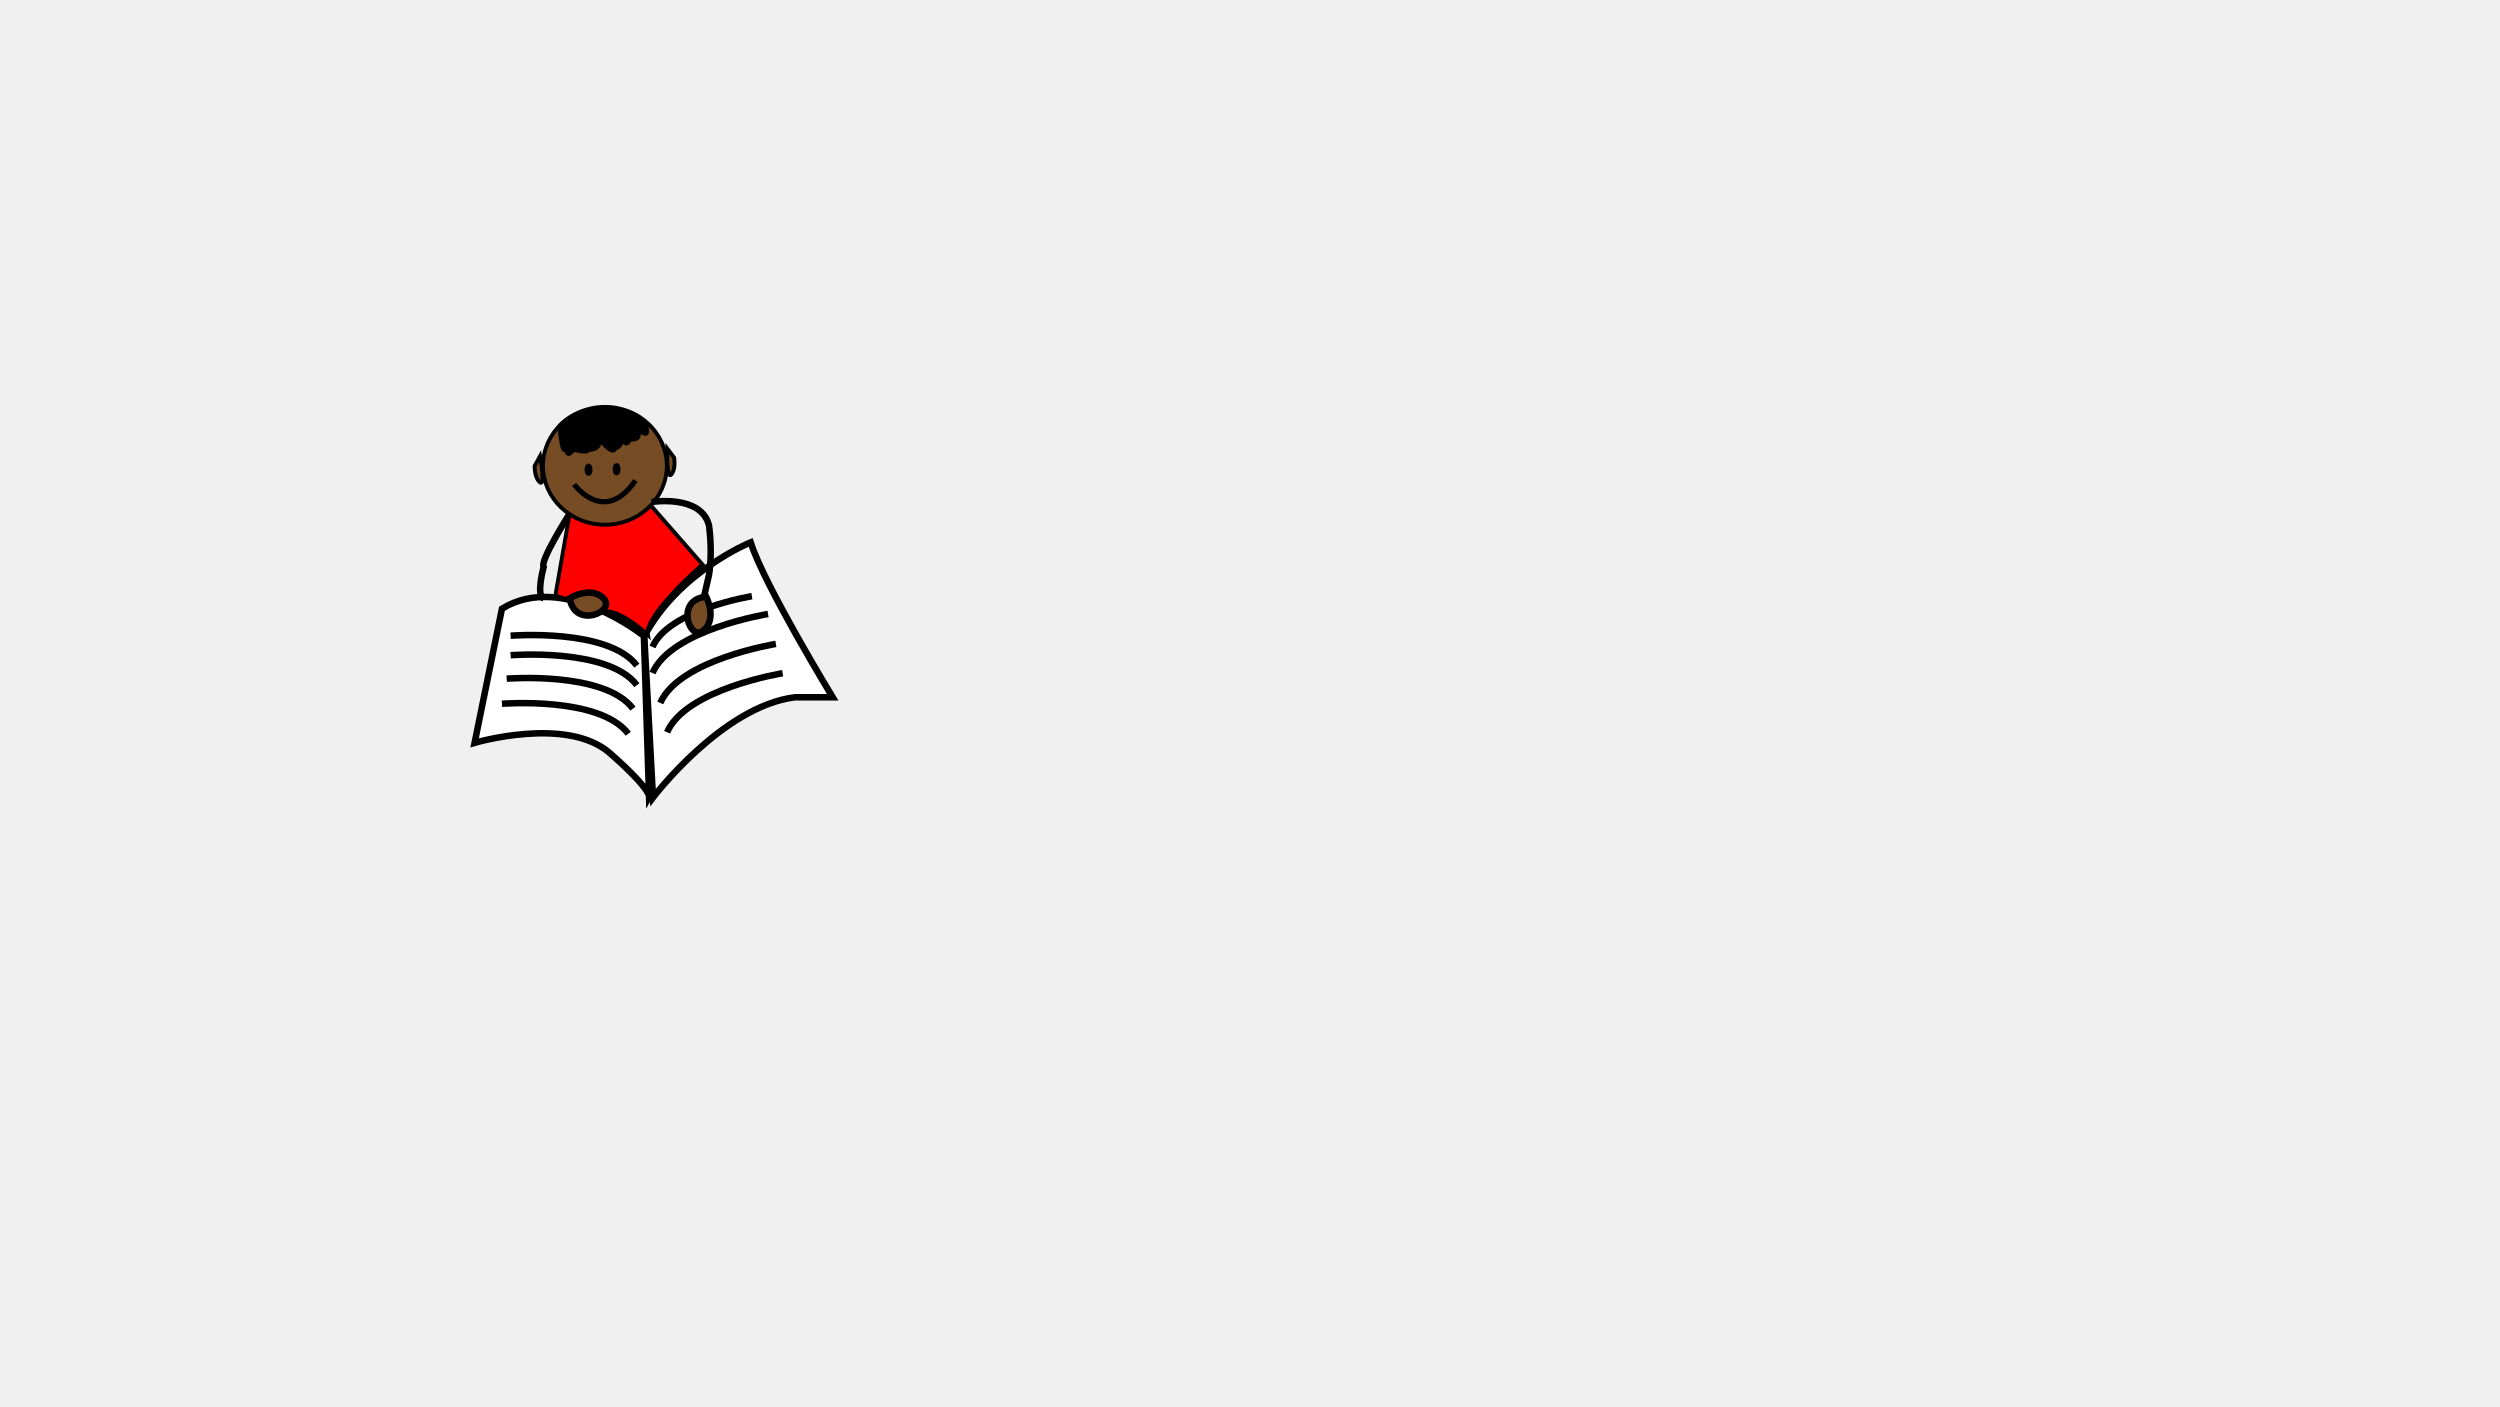
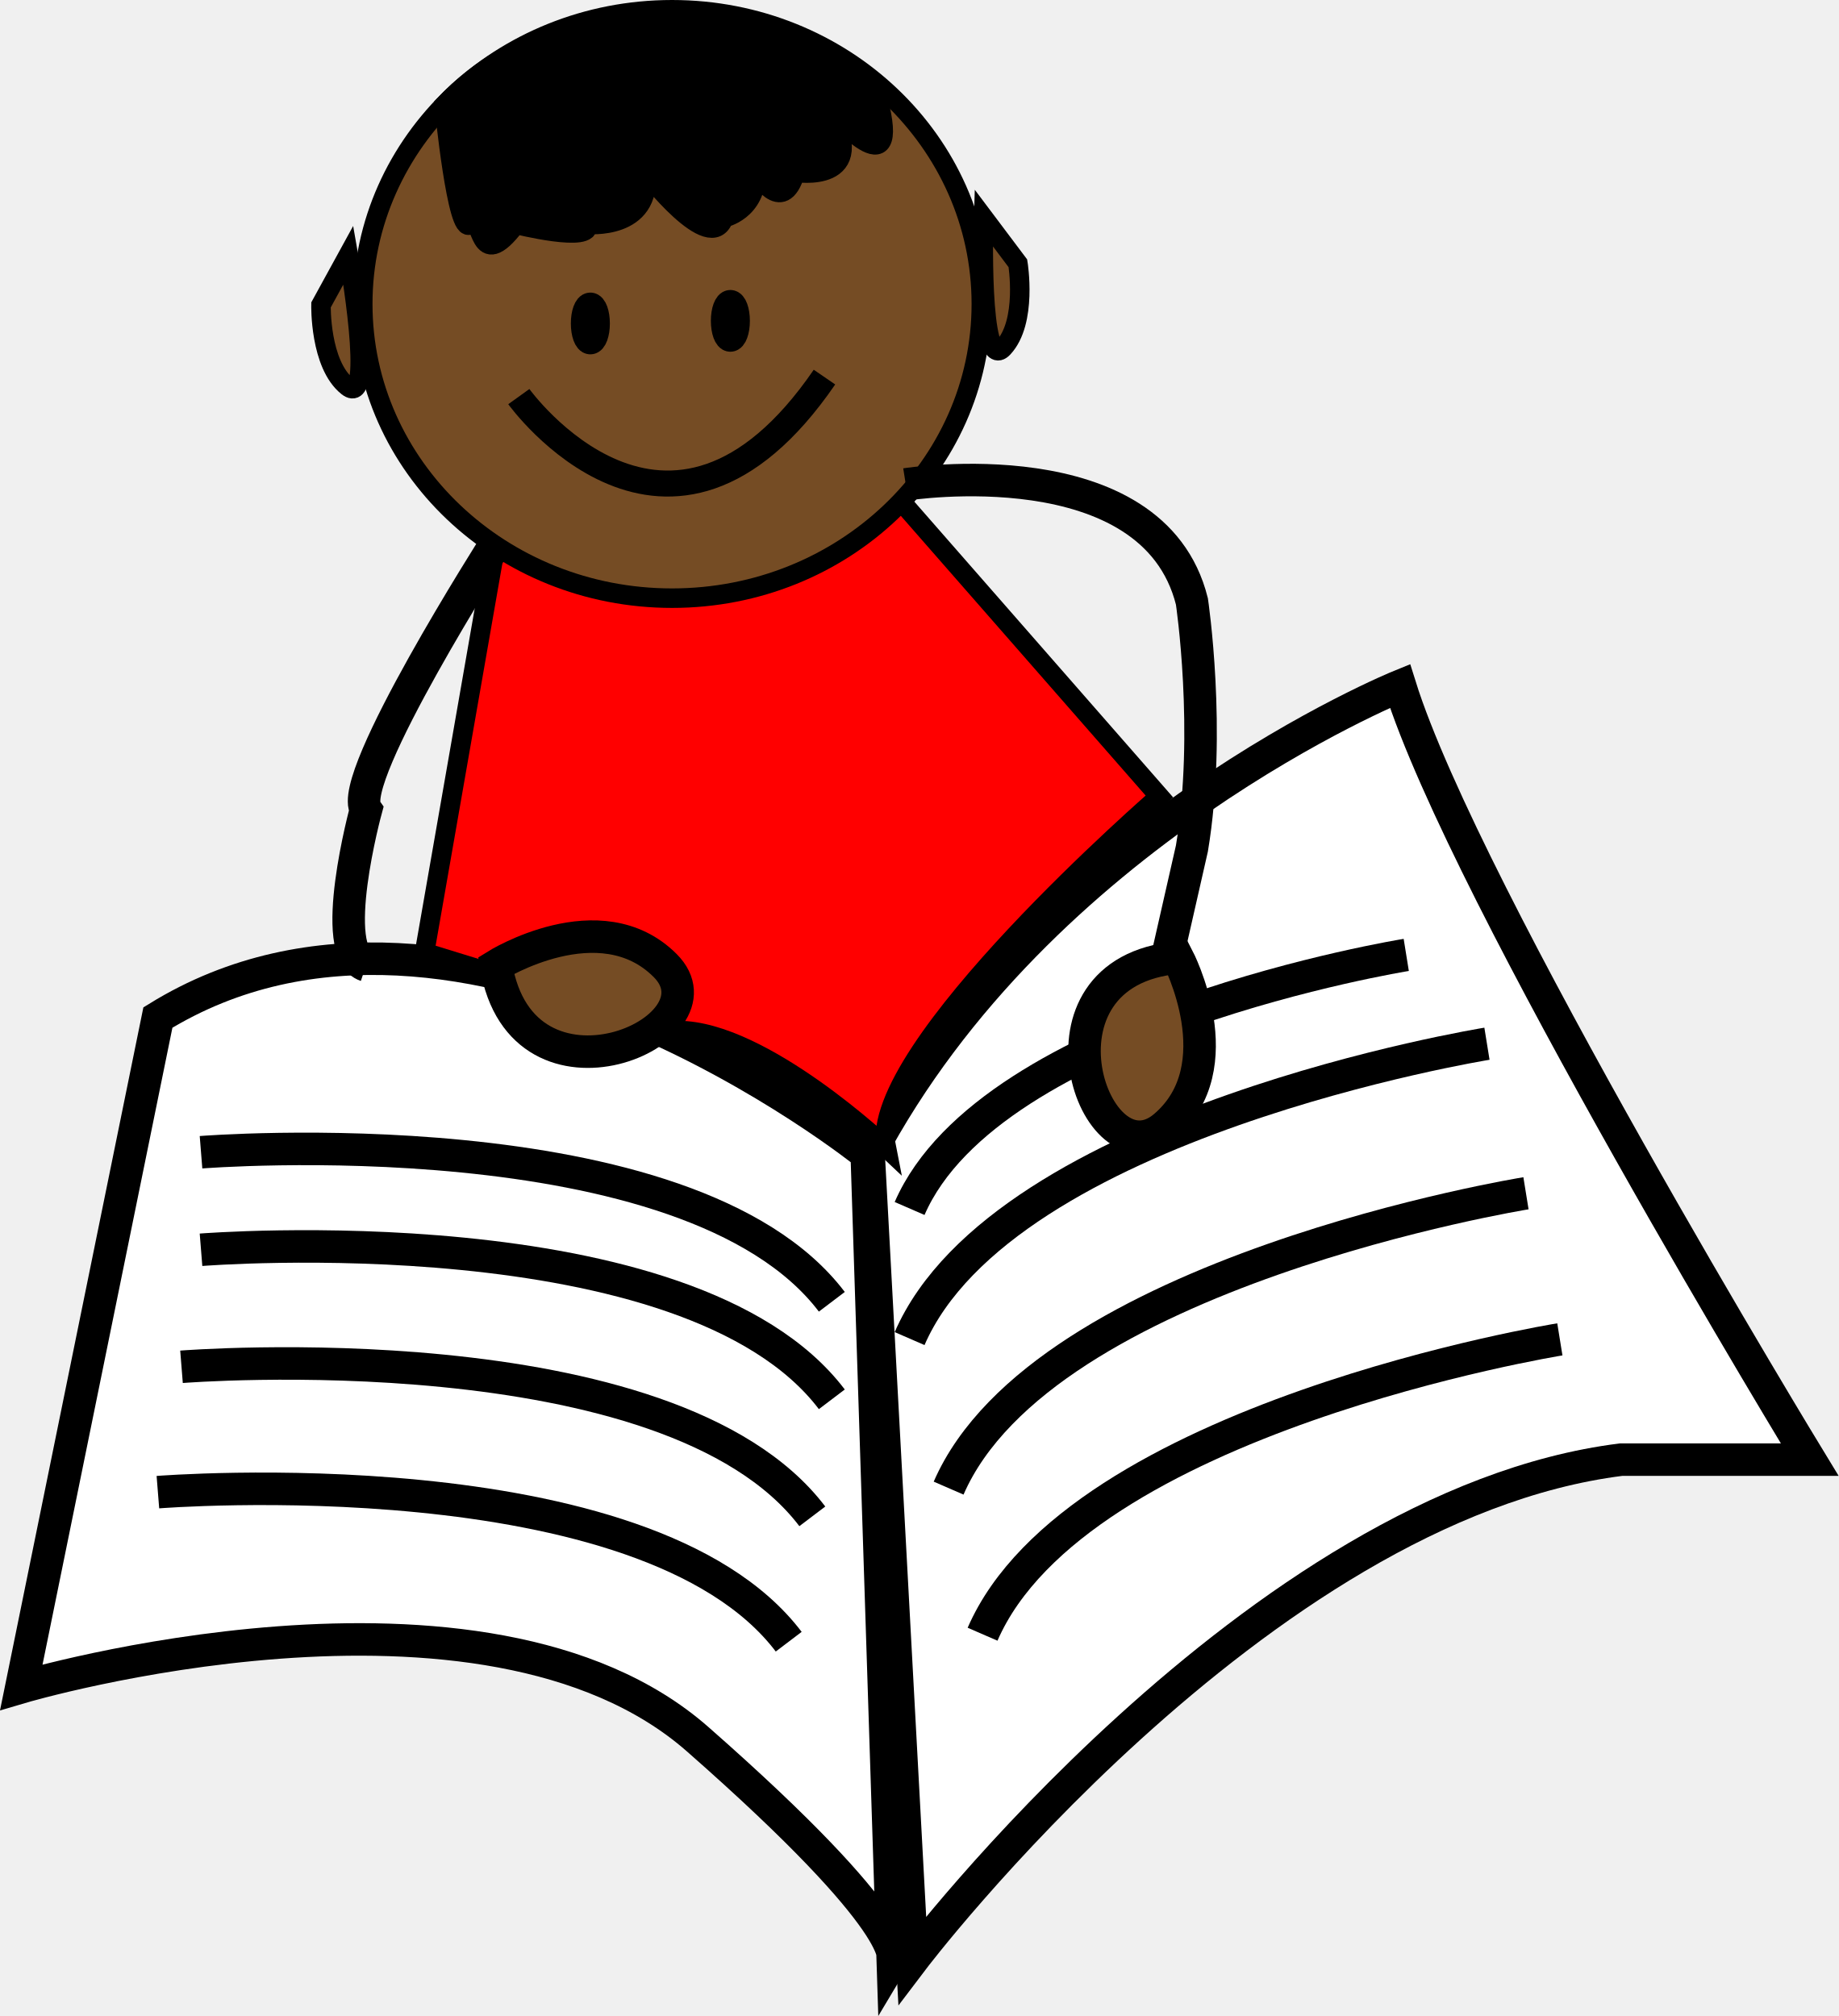
- <svg xmlns="http://www.w3.org/2000/svg" version="1.1" id="Layer_1" x="0px" y="0px" viewBox="0 0 1920 1080" style="enable-background:new 0 0 1920 1080;" xml:space="preserve">
-   <style type="text/css">
- 	.st0{fill:#FFFFFF;stroke:#000000;stroke-width:5;stroke-miterlimit:10;}
- 	.st1{fill:#FF0000;stroke:#000000;stroke-width:3;stroke-miterlimit:10;}
- 	.st2{fill:#754C24;stroke:#000000;stroke-width:3;stroke-miterlimit:10;}
- 	.st3{fill:#FFFFFF;stroke:#000000;stroke-miterlimit:10;}
- 	.st4{stroke:#000000;stroke-width:4;stroke-miterlimit:10;}
- 	.st5{fill:none;stroke:#000000;stroke-width:4;stroke-miterlimit:10;}
- 	.st6{stroke:#000000;stroke-width:3;stroke-miterlimit:10;}
- 	.st7{fill:#FF00FF;stroke:#000000;stroke-width:3;stroke-miterlimit:10;}
- 	.st8{fill:none;stroke:#000000;stroke-width:5;stroke-miterlimit:10;}
- 	.st9{fill:#754C24;stroke:#000000;stroke-width:5;stroke-miterlimit:10;}
- </style>
-   <g>
-     <g>
-       <path class="st0" d="M576.5,416.5c0,0-55.39,22.51-81.7,72.26l6.7,123.74c0,0,53-70,109-77h29    C639.5,535.5,586.5,448.5,576.5,416.5z" />
-       <path class="st0" d="M494.5,488.5c0,0-62-50-109-21l-21,103c0,0,71-21,104,8s30,34,30,34L494.5,488.5z" />
-     </g>
-     <path class="st1" d="M437.5,394.5c0,0,40,18,60-9l42,48c0,0-45,39-42,54c0,0-19-18-32-18l-39-12L437.5,394.5z" />
-     <ellipse class="st2" cx="464.56" cy="357.75" rx="47.56" ry="45.25" />
-     <path class="st3" d="M417.5,364.5" />
-     <ellipse class="st4" cx="452" cy="360.75" rx="1" ry="2.75" />
-     <path class="st5" d="M417,385" />
-     <path class="st5" d="M441,372c0,0,23,32,47-3" />
-     <ellipse class="st4" cx="473.53" cy="360.35" rx="1" ry="2.75" />
-     <path class="st6" d="M429.52,327.16c0,0,1.98,20.34,3.98,18.34s1,8,7,0c0,0,12,3,11,0c0,0,10,1,9-8c0,0,10,13,12,7c0,0,5-1,5-7   c0,0,4,7,6,0c0,0,12,2,5-10c0,0,11,13,8,0S451.53,303.83,429.52,327.16z" />
-     <path class="st2" d="M517.74,351.5l-5.26-7c0,0-0.75,24,3.01,20C519.25,360.5,517.74,351.5,517.74,351.5z" />
-     <path class="st2" d="M410.58,357.9l4.21-7.68c0,0,4.18,23.65-0.11,20.22C410.38,367.02,410.58,357.9,410.58,357.9z" />
-     <path class="st7" d="M771.5,459.5" />
-     <path class="st8" d="M437.5,394.5c-0.11,0.22-23.16,36.31-20,41c0,0-6,22,0,24" />
-     <path class="st8" d="M500.5,385.5c0,0,38-6,44,18c0,0,3,20,0,38l-5,22" />
-     <path class="st8" d="M385.5,540.5c0,0,75-6,97,23" />
-     <path class="st8" d="M389.13,521.22c0,0,75-6,97,23" />
-     <path class="st8" d="M392.13,503.22c0,0,75-6,97,23" />
-     <path class="st8" d="M392.13,488.22c0,0,75-6,97,23" />
-     <path class="st8" d="M601.08,517.03c0,0-74.28,11.96-88.78,45.35" />
-     <path class="st8" d="M595.87,494.53c0,0-74.28,11.96-88.78,45.35" />
-     <path class="st8" d="M589.87,471.53c0,0-74.28,11.96-88.78,45.35" />
-     <path class="st8" d="M577.46,457.87c0,0-63.9,10.29-76.37,39.01" />
-     <path class="st9" d="M437.5,459.5c0,0,16-10,26,0S441.5,483.5,437.5,459.5z" />
-     <path class="st9" d="M542.33,458.29c0,0,8.73,16.73-2.01,25.92C529.58,493.41,518.1,460.43,542.33,458.29z" />
-   </g>
+ <svg xmlns="http://www.w3.org/2000/svg" id="Layer_1" data-name="Layer 1" viewBox="0 0 282.73 310.07">
+   <defs>
+     <style>.cls-1,.cls-4{fill:#fff;}.cls-1,.cls-10,.cls-2,.cls-3,.cls-4,.cls-5,.cls-6,.cls-7,.cls-8,.cls-9{stroke:#000;stroke-miterlimit:10;}.cls-1,.cls-10,.cls-9{stroke-width:5px;}.cls-2{fill:red;}.cls-2,.cls-3,.cls-7,.cls-8{stroke-width:3px;}.cls-10,.cls-3{fill:#754c24;}.cls-5,.cls-6{stroke-width:4px;}.cls-6,.cls-9{fill:none;}.cls-8{fill:#f0f;}</style>
+   </defs>
+   <path class="cls-1" d="M446.5,370.5S391.11,393,364.8,442.76l6.7,123.74s53-70,109-77h29S456.5,402.5,446.5,370.5Z" transform="translate(-231.22 -265)" />
+   <path class="cls-1" d="M364.5,442.5s-62-50-109-21l-21,103s71-21,104,8,30,34,30,34Z" transform="translate(-231.22 -265)" />
+   <path class="cls-2" d="M307.5,348.5s40,18,60-9l42,48s-45,39-42,54c0,0-19-18-32-18l-39-12Z" transform="translate(-231.22 -265)" />
+   <ellipse class="cls-3" cx="103.34" cy="46.75" rx="47.56" ry="45.25" />
+   <path class="cls-4" d="M287.5,318.5" transform="translate(-231.22 -265)" />
+   <ellipse class="cls-5" cx="90.78" cy="49.75" rx="1" ry="2.75" />
+   <path class="cls-6" d="M287,339" transform="translate(-231.22 -265)" />
+   <path class="cls-6" d="M311,326s23,32,47-3" transform="translate(-231.22 -265)" />
+   <ellipse class="cls-5" cx="112.31" cy="49.35" rx="1" ry="2.75" />
+   <path class="cls-7" d="M299.52,281.16s2,20.34,4,18.34,1,8,7,0c0,0,12,3,11,0,0,0,10,1,9-8,0,0,10,13,12,7,0,0,5-1,5-7,0,0,4,7,6,0,0,0,12,2,5-10,0,0,11,13,8,0S321.53,257.83,299.52,281.16Z" transform="translate(-231.22 -265)" />
+   <path class="cls-3" d="M387.74,305.5l-5.26-7s-.75,24,3,20S387.74,305.5,387.74,305.5Z" transform="translate(-231.22 -265)" />
+   <path class="cls-3" d="M280.58,311.9l4.21-7.68s4.18,23.65-.12,20.23S280.58,311.9,280.58,311.9Z" transform="translate(-231.22 -265)" />
+   <path class="cls-8" d="M641.5,413.5" transform="translate(-231.22 -265)" />
+   <path class="cls-9" d="M307.5,348.5c-.11.22-23.16,36.31-20,41,0,0-6,22,0,24" transform="translate(-231.22 -265)" />
+   <path class="cls-9" d="M370.5,339.5s38-6,44,18c0,0,3,20,0,38l-5,22" transform="translate(-231.22 -265)" />
+   <path class="cls-9" d="M255.5,494.5s75-6,97,23" transform="translate(-231.22 -265)" />
+   <path class="cls-9" d="M259.13,475.22s75-6,97,23" transform="translate(-231.22 -265)" />
+   <path class="cls-9" d="M262.13,457.22s75-6,97,23" transform="translate(-231.22 -265)" />
+   <path class="cls-9" d="M262.13,442.22s75-6,97,23" transform="translate(-231.22 -265)" />
+   <path class="cls-9" d="M471.08,471s-74.28,12-88.77,45.35" transform="translate(-231.22 -265)" />
+   <path class="cls-9" d="M465.87,448.53s-74.29,12-88.78,45.35" transform="translate(-231.22 -265)" />
+   <path class="cls-9" d="M459.87,425.53s-74.29,12-88.78,45.35" transform="translate(-231.22 -265)" />
+   <path class="cls-9" d="M447.46,411.87s-63.9,10.29-76.37,39" transform="translate(-231.22 -265)" />
+   <path class="cls-10" d="M307.5,413.5s16-10,26,0S311.5,437.5,307.5,413.5Z" transform="translate(-231.22 -265)" />
+   <path class="cls-10" d="M412.33,412.29s8.74,16.73-2,25.93S388.1,414.43,412.33,412.29Z" transform="translate(-231.22 -265)" />
</svg>
